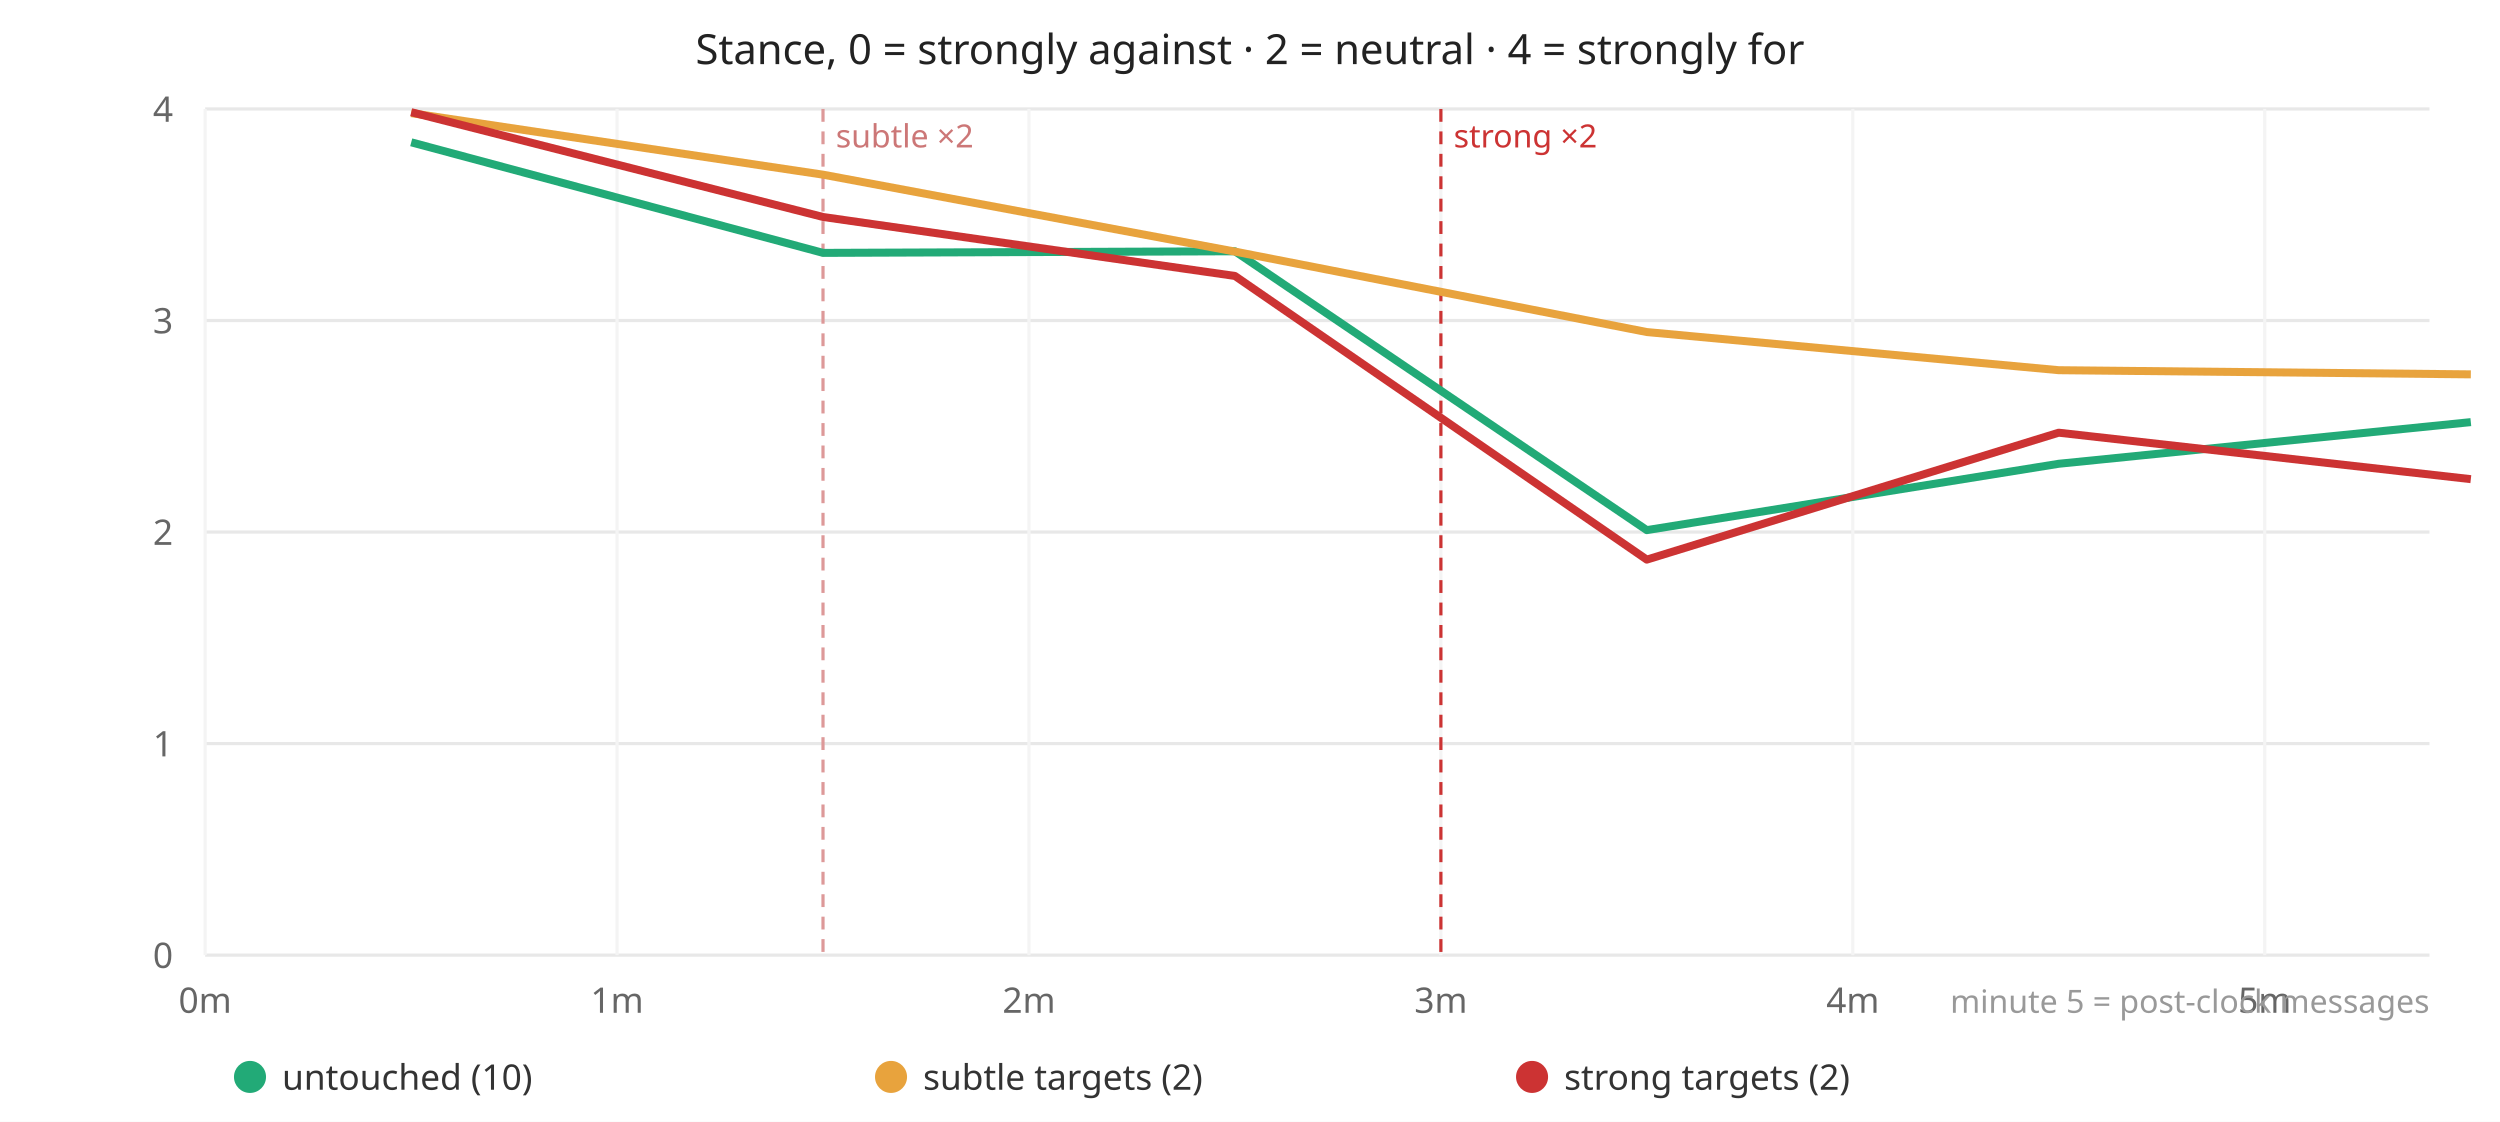
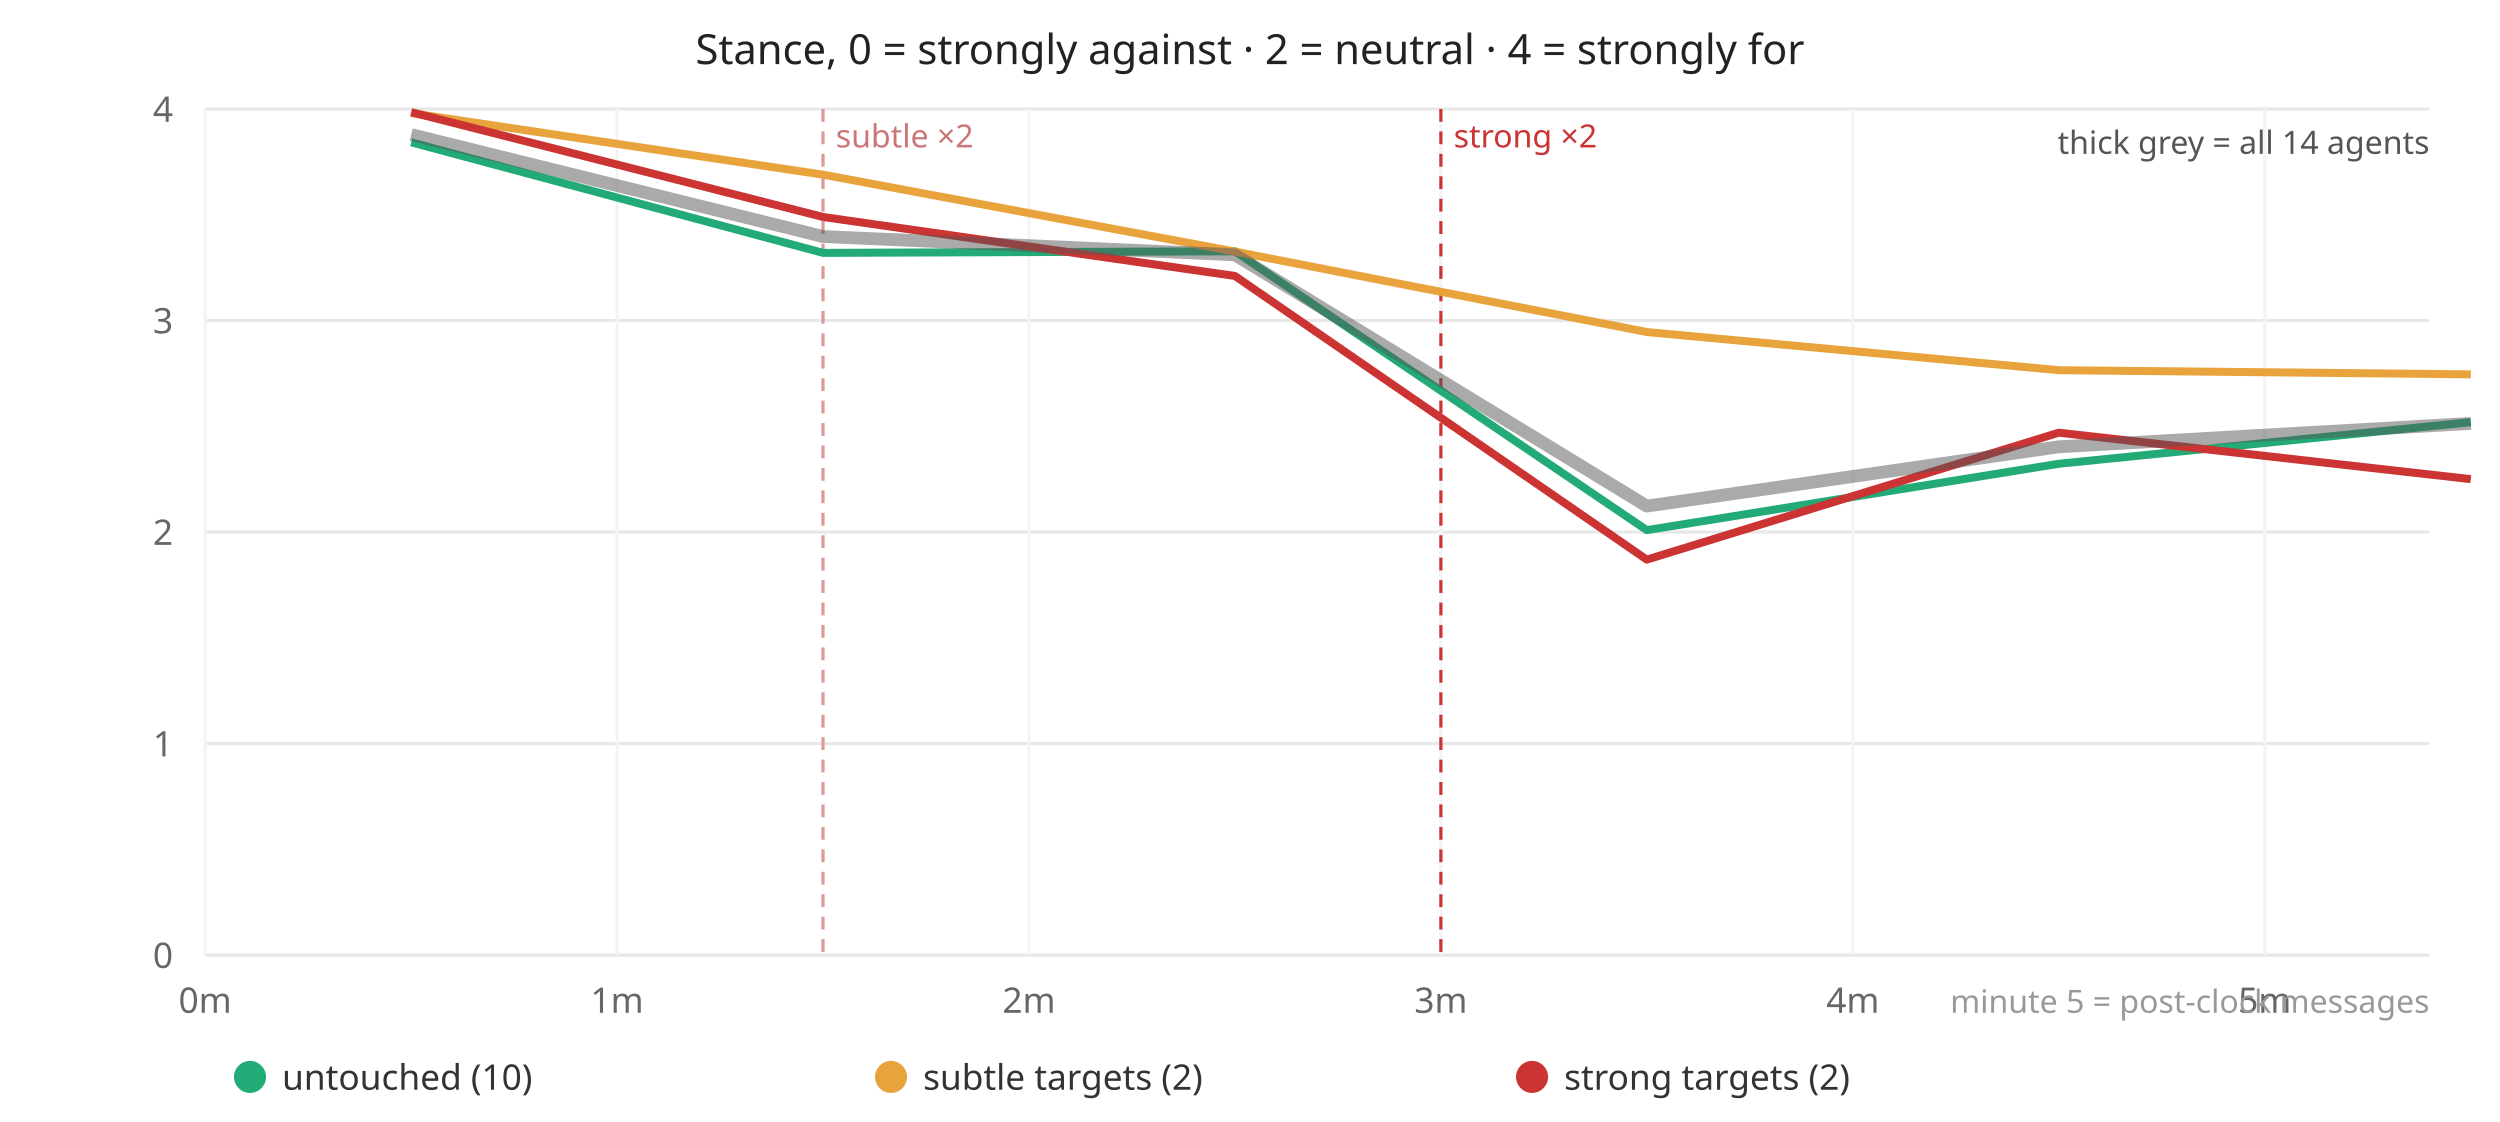
<svg xmlns="http://www.w3.org/2000/svg" width="780" height="350" font-family="system-ui,sans-serif">
  <rect width="780" height="350" fill="white" />
  <text x="390" y="20" font-size="13" fill="#222" text-anchor="middle">Stance, 0 = strongly against · 2 = neutral · 4 = strongly for</text>
  <line x1="64" y1="298" x2="758" y2="298" stroke="#e8e8e8" />
  <text x="54" y="302" font-size="11" fill="#666" text-anchor="end">0</text>
  <line x1="64" y1="232" x2="758" y2="232" stroke="#e8e8e8" />
  <text x="54" y="236" font-size="11" fill="#666" text-anchor="end">1</text>
  <line x1="64" y1="166" x2="758" y2="166" stroke="#e8e8e8" />
  <text x="54" y="170" font-size="11" fill="#666" text-anchor="end">2</text>
  <line x1="64" y1="100" x2="758" y2="100" stroke="#e8e8e8" />
  <text x="54" y="104" font-size="11" fill="#666" text-anchor="end">3</text>
  <line x1="64" y1="34" x2="758" y2="34" stroke="#e8e8e8" />
  <text x="54" y="38" font-size="11" fill="#666" text-anchor="end">4</text>
  <line x1="64" y1="34" x2="64" y2="298" stroke="#f4f4f4" />
  <text x="64" y="316" font-size="11" fill="#666" text-anchor="middle">0m</text>
  <line x1="192.519" y1="34" x2="192.519" y2="298" stroke="#f4f4f4" />
  <text x="192.519" y="316" font-size="11" fill="#666" text-anchor="middle">1m</text>
  <line x1="321.037" y1="34" x2="321.037" y2="298" stroke="#f4f4f4" />
  <text x="321.037" y="316" font-size="11" fill="#666" text-anchor="middle">2m</text>
  <line x1="449.556" y1="34" x2="449.556" y2="298" stroke="#f4f4f4" />
  <text x="449.556" y="316" font-size="11" fill="#666" text-anchor="middle">3m</text>
  <line x1="578.074" y1="34" x2="578.074" y2="298" stroke="#f4f4f4" />
  <text x="578.074" y="316" font-size="11" fill="#666" text-anchor="middle">4m</text>
  <line x1="706.593" y1="34" x2="706.593" y2="298" stroke="#f4f4f4" />
  <text x="706.593" y="316" font-size="11" fill="#666" text-anchor="middle">5m</text>
  <line x1="256.778" y1="34" x2="256.778" y2="298" stroke="#d99" stroke-dasharray="4 3" />
  <text x="260.778" y="46" font-size="10" fill="#c77">subtle ×2</text>
  <line x1="449.556" y1="34" x2="449.556" y2="298" stroke="#c33" stroke-dasharray="4 3" />
  <text x="453.556" y="46" font-size="10" fill="#c33">strong ×2</text>
  <path d="M128.3 44.4 L256.8 78.9 L385.3 78.4 L513.8 165.4 L642.3 144.7 L770.9 131.7" fill="none" stroke="#2a7" stroke-width="2.5" stroke-linejoin="round" />
  <circle cx="78" cy="336" r="5" fill="#2a7" />
  <text x="88" y="340" font-size="11" fill="#333">untouched (10)</text>
  <path d="M128.3 35.3 L256.8 54.5 L385.3 78.5 L513.8 103.6 L642.3 115.5 L770.9 116.8" fill="none" stroke="#e8a33d" stroke-width="2.5" stroke-linejoin="round" />
  <circle cx="278" cy="336" r="5" fill="#e8a33d" />
  <text x="288" y="340" font-size="11" fill="#333">subtle targets (2)</text>
  <path d="M128.3 35.0 L256.8 67.7 L385.3 86.1 L513.8 174.6 L642.3 135.0 L770.9 149.5" fill="none" stroke="#c33" stroke-width="2.5" stroke-linejoin="round" />
  <circle cx="478" cy="336" r="5" fill="#c33" />
  <text x="488" y="340" font-size="11" fill="#333">strong targets (2)</text>
  <text x="758" y="316" font-size="10" fill="#999" text-anchor="end">minute 5 = post-clock messages</text>
+   <path d="M128.3 42.0 L256.8 73.8 L385.3 79.5 L513.8 157.9 L642.3 139.4 L770.9 132.1" fill="none" stroke="#555" stroke-width="4" opacity="0.5" stroke-linejoin="round" />
+   <text x="758" y="48" font-size="10" fill="#555" text-anchor="end">thick grey = all 14 agents</text>
</svg>
